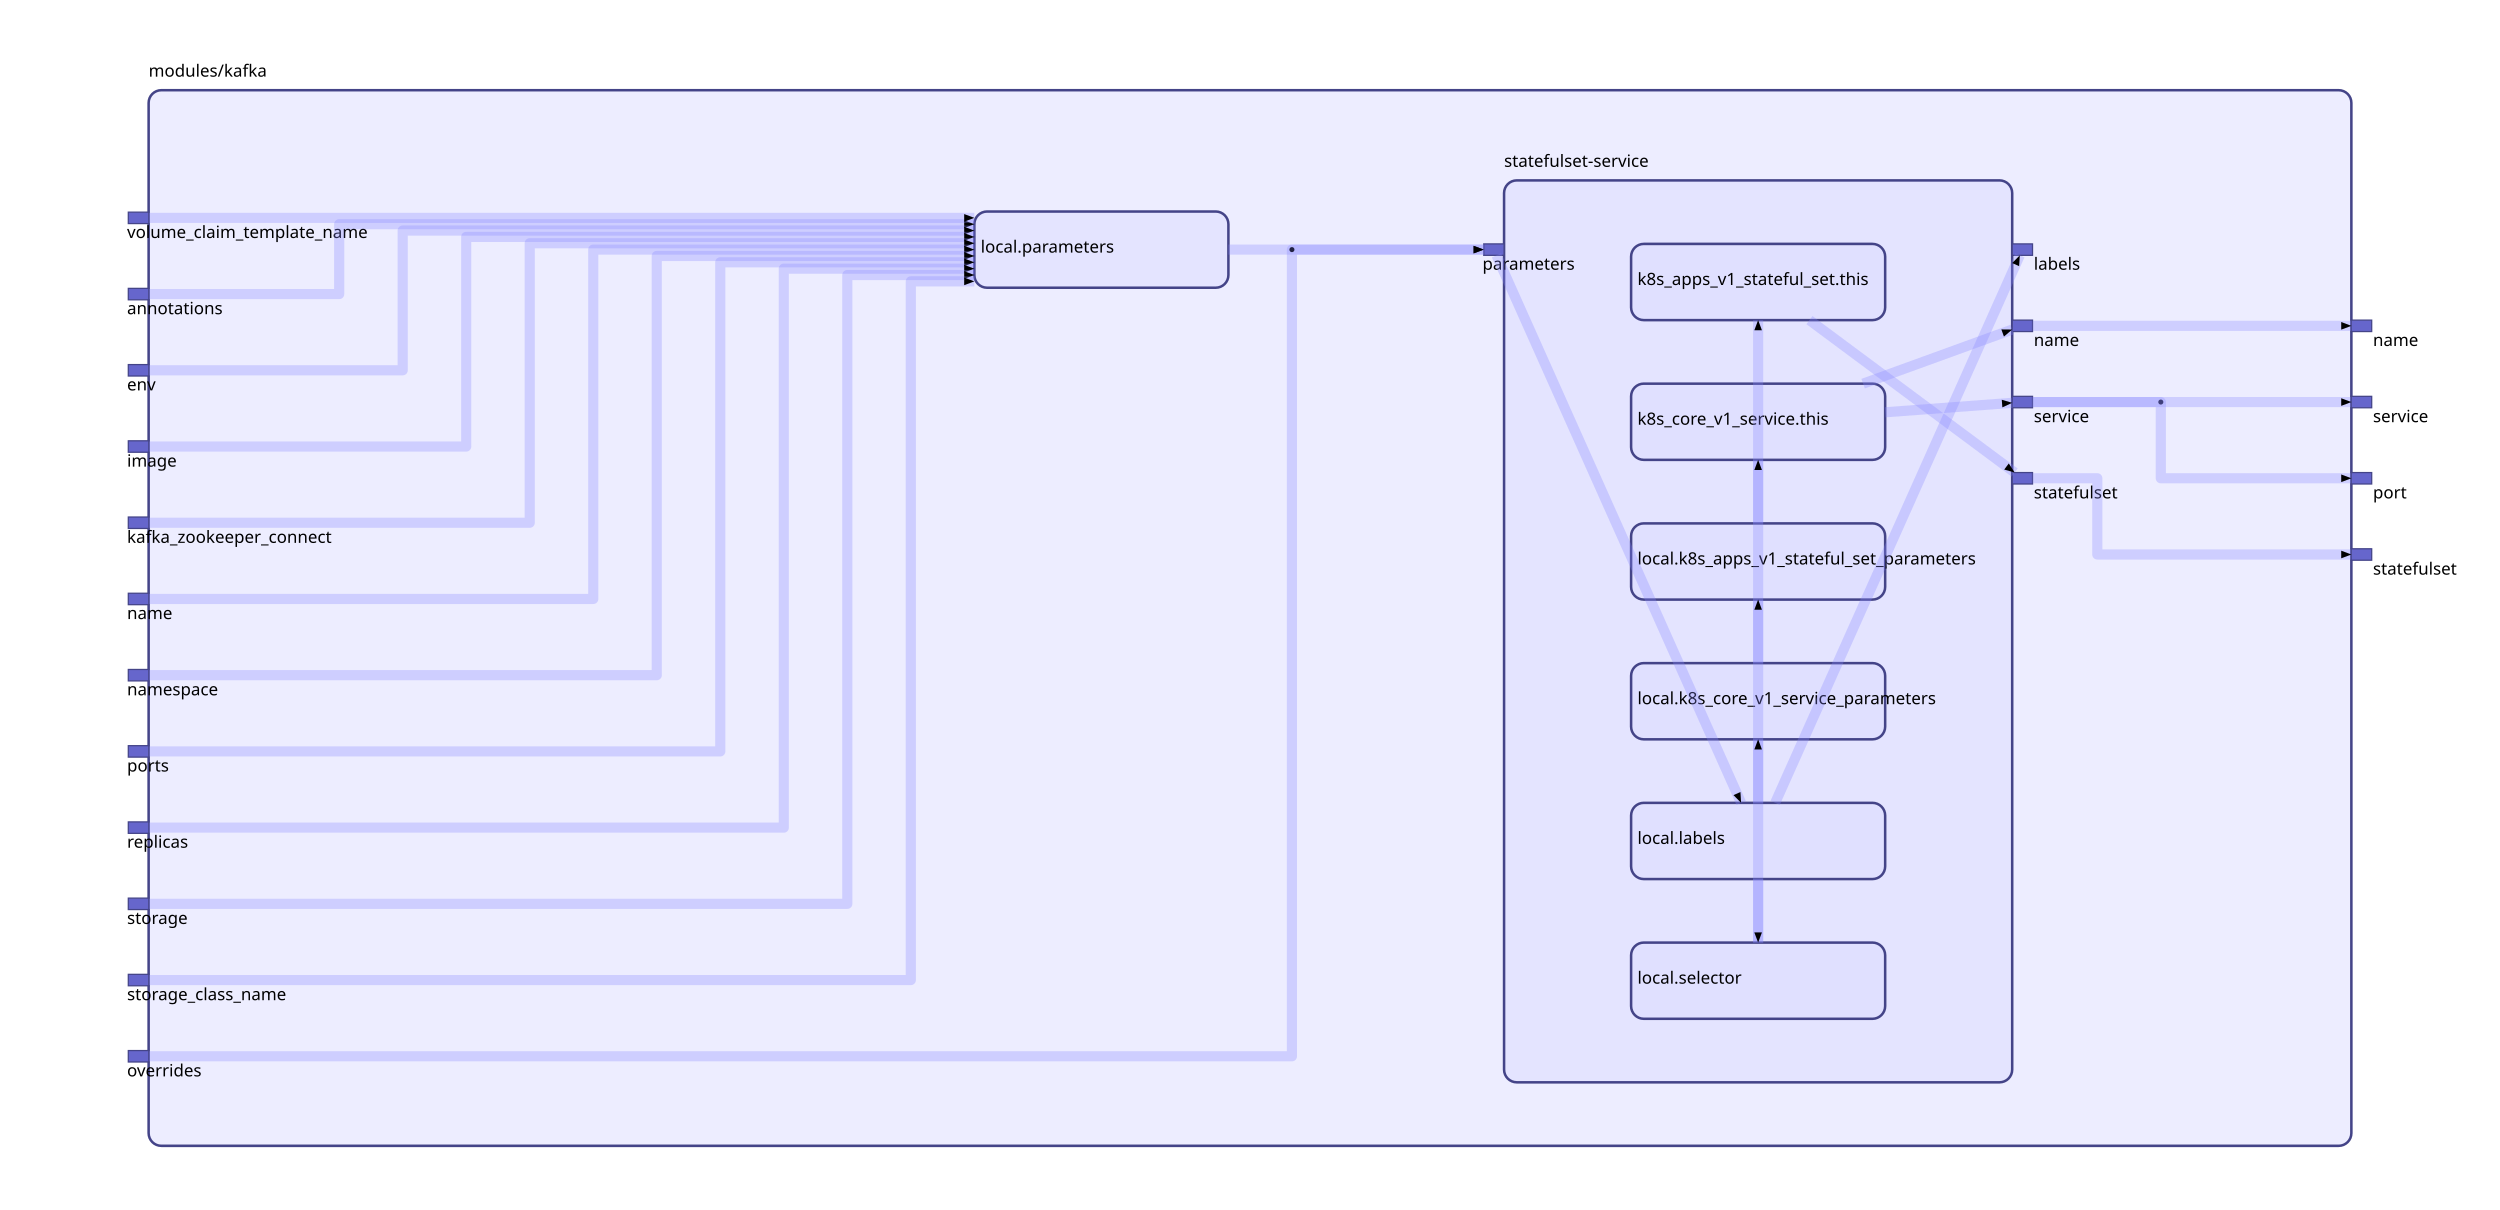
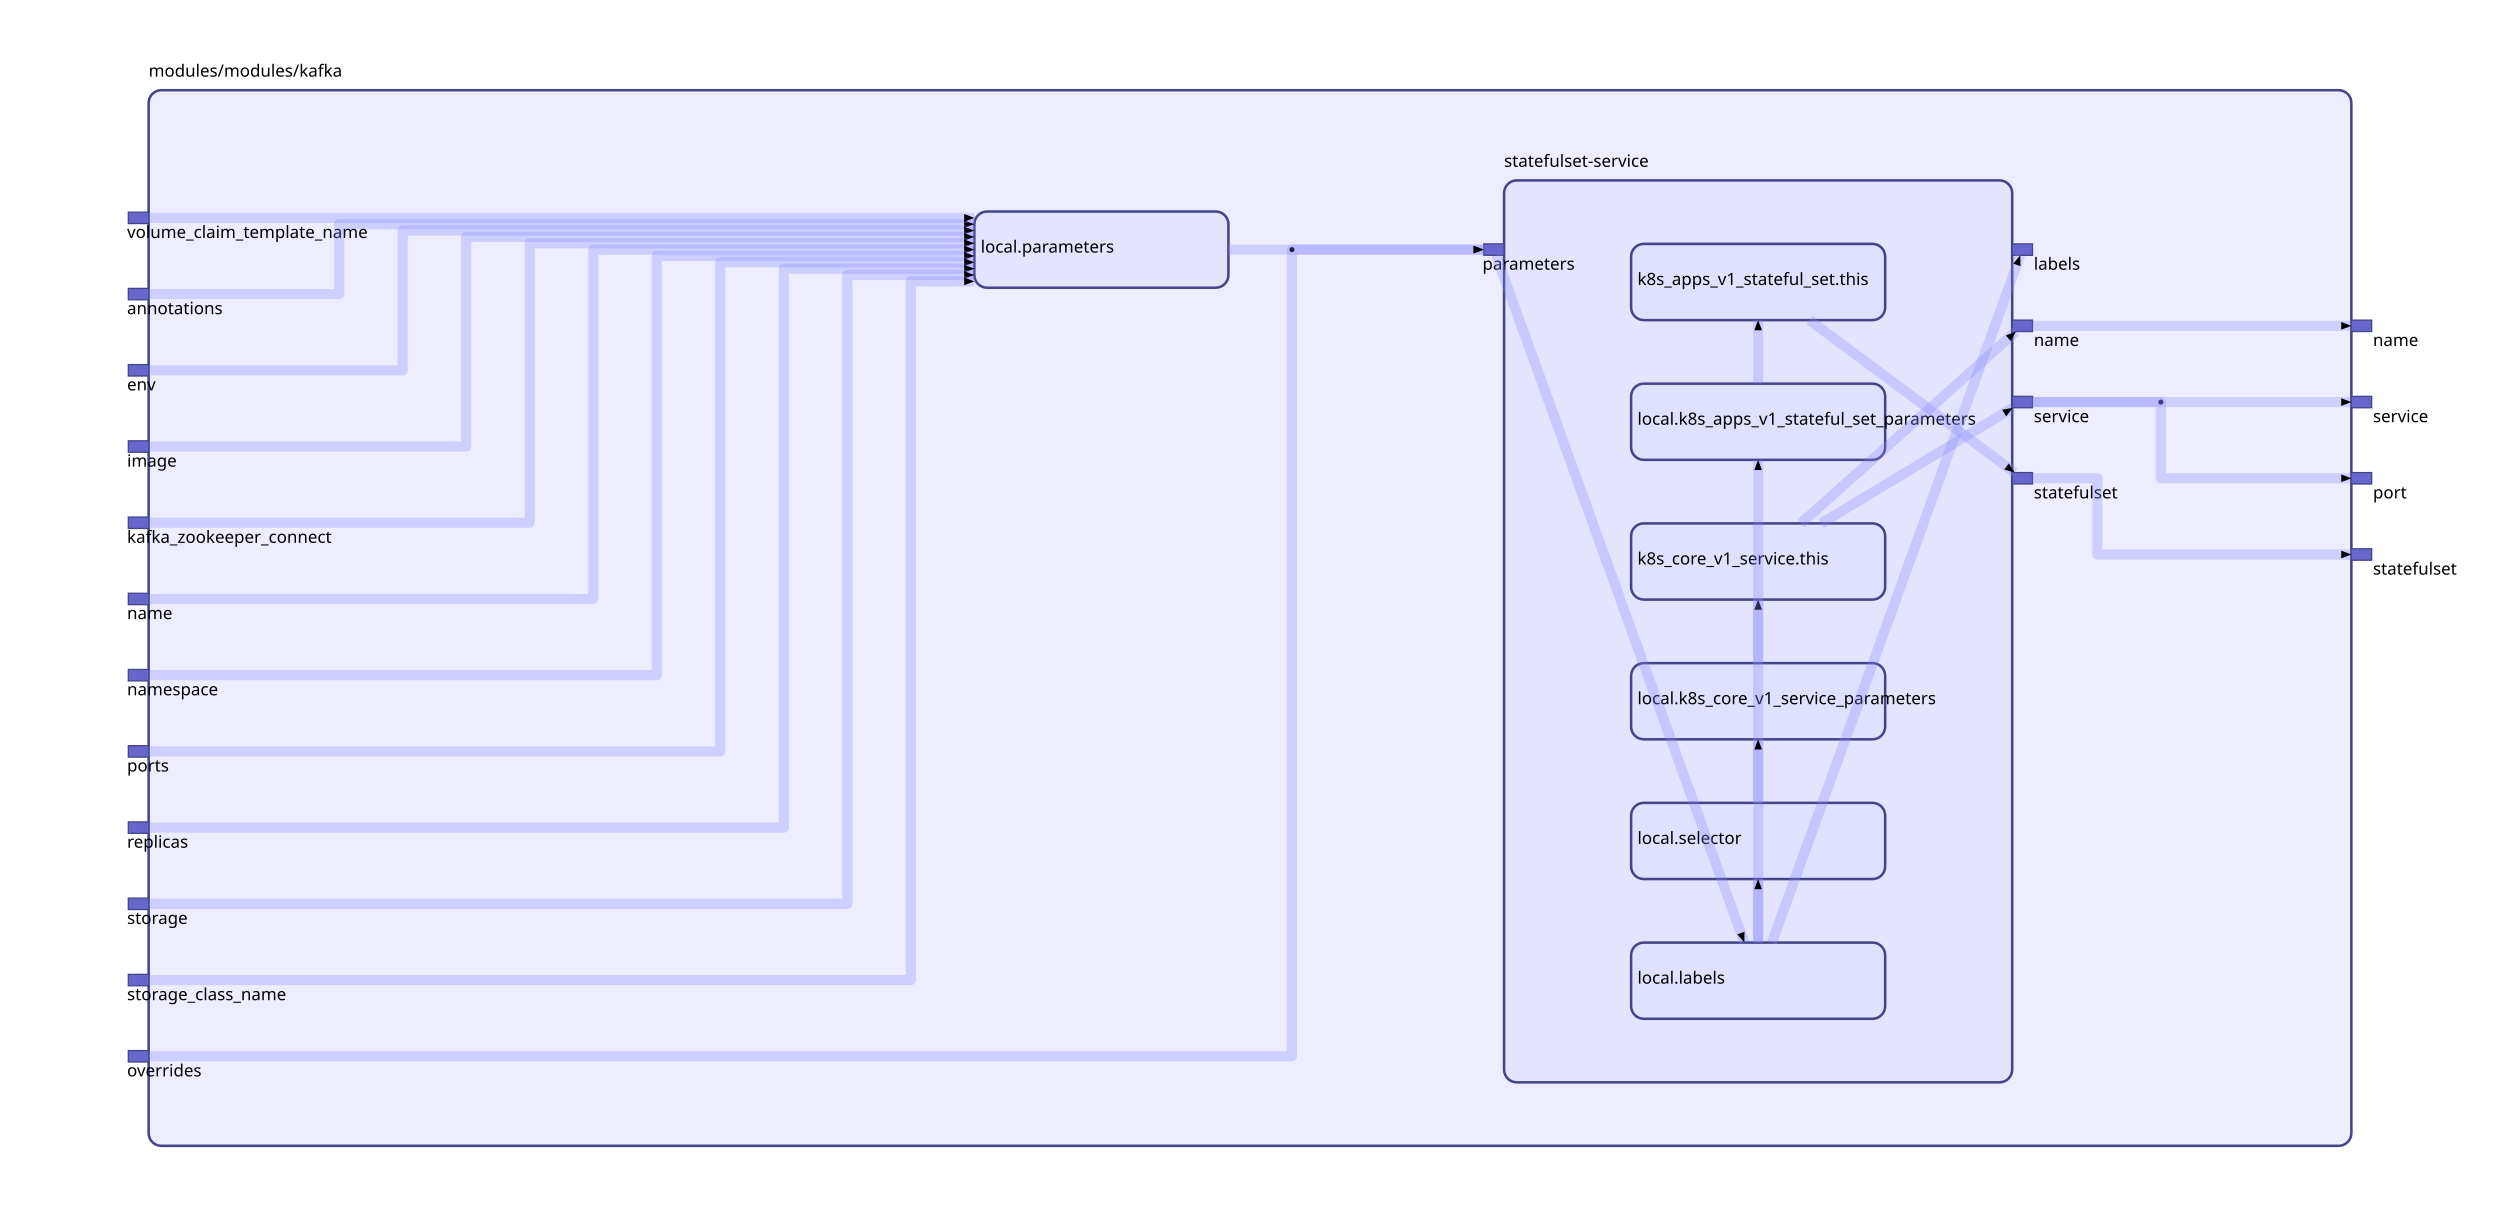
<svg xmlns="http://www.w3.org/2000/svg" id="sprotty_1" class="sprotty-graph sprotty" tabindex="1002" viewBox="0 0 1968 952">
  <style>
.elknode {
    stroke: #448;
    stroke-width: 2;
    fill: #ddf;
    fill-opacity: 0.5;
}

.elkport {
    stroke: #448;
    stroke-width: 1;
    fill: #66c;
}

.elkedge {
    fill: none;
    stroke: #88f;
    stroke-width: 8;
    stroke-opacity: 0.3;
    pointer-events: stroke;
    stroke-linejoin: round;
}

.elkedge:hover {
    stroke: #448;
    stroke-width: 8;
    stroke-opacity: 1;
    stroke-dasharray: 16px;
    stroke-dashoffset: 32px;
    animation: stroke 0.5s linear infinite;
}

@keyframes stroke {
    to {
        stroke-dashoffset: 0;
    }
}

.elkedge.arrow {
    fill: #336;
}

.elklabel {
    stroke-width: 0;
    stroke: #000;
    fill: #000;
    font-family: sans-serif;
    font-size: 10pt;
    dominant-baseline: hanging;
}

.elklabel:hover {
    font-size: 24pt;
}

.elkjunction {
    stroke: none;
    fill: #224;
}

.selected &gt; rect {
    stroke-width: 3;
}

.mouseover {
    stroke: #88f;
}
/*
 * Copyright (C) 2017 TypeFox and others.
 *
 * Licensed under the Apache License, Version 2.0 (the "License"); you may not use this file except in compliance with the License.
 * You may obtain a copy of the License at http://www.apache.org/licenses/LICENSE-2.0
 */

.sprotty {
    padding: 0px;
    font-family: "Helvetica Neue", Helvetica, Arial, sans-serif;
}

.sprotty-hidden {
    display: block;
    position: absolute;
    width: 0px;
    height: 0px;
}

.sprotty-popup {
    font-family: "Helvetica Neue", Helvetica, Arial, sans-serif;
    position: absolute;
    background: white;
    border-radius: 5px;
    border: 1px solid;
    max-width: 400px;
    min-width: 100px;
}

.sprotty-popup &gt; div {
    margin: 10px;
}

.sprotty-popup-closed {
    display: none;
}
</style>
  <g transform="scale(1) translate(0,0)">
    <g id="sprotty_3" transform="translate(117, 71)" opacity="1">
      <rect class="elknode" x="0" y="0" rx="10" width="1734" height="831" />
      <g id="sprotty_5" transform="translate(650, 95.5)" opacity="1">
        <rect class="elknode" x="0" y="0" rx="10" width="200" height="60" />
        <text id="sprotty_6" class="elklabel" transform="translate(5, 22) translate(0, 0)" opacity="1">local.parameters</text>
      </g>
-       <g id="sprotty_7" transform="translate(1067, 71)" opacity="1">
+       <g id="sprotty_40" transform="translate(1067, 71)" opacity="1">
        <rect class="elknode" x="0" y="0" rx="10" width="400" height="710" />
-         <g id="sprotty_9" transform="translate(100, 50)" opacity="1">
-           <rect class="elknode" x="0" y="0" rx="10" width="200" height="60" />
-           <text id="sprotty_10" class="elklabel" transform="translate(5, 22) translate(0, 0)" opacity="1">k8s_apps_v1_stateful_set.this</text>
-         </g>
-         <g id="sprotty_11" transform="translate(100, 160)" opacity="1">
-           <rect class="elknode" x="0" y="0" rx="10" width="200" height="60" />
-           <text id="sprotty_12" class="elklabel" transform="translate(5, 22) translate(0, 0)" opacity="1">k8s_core_v1_service.this</text>
-         </g>
-         <g id="sprotty_13" transform="translate(100, 270)" opacity="1">
-           <rect class="elknode" x="0" y="0" rx="10" width="200" height="60" />
-           <text id="sprotty_14" class="elklabel" transform="translate(5, 22) translate(0, 0)" opacity="1">local.k8s_apps_v1_stateful_set_parameters</text>
-         </g>
-         <g id="sprotty_15" transform="translate(100, 380)" opacity="1">
-           <rect class="elknode" x="0" y="0" rx="10" width="200" height="60" />
-           <text id="sprotty_16" class="elklabel" transform="translate(5, 22) translate(0, 0)" opacity="1">local.k8s_core_v1_service_parameters</text>
-         </g>
-         <g id="sprotty_17" transform="translate(100, 490)" opacity="1">
-           <rect class="elknode" x="0" y="0" rx="10" width="200" height="60" />
-           <text id="sprotty_18" class="elklabel" transform="translate(5, 22) translate(0, 0)" opacity="1">local.labels</text>
-         </g>
-         <g id="sprotty_19" transform="translate(100, 600)" opacity="1">
-           <rect class="elknode" x="0" y="0" rx="10" width="200" height="60" />
-           <text id="sprotty_20" class="elklabel" transform="translate(5, 22) translate(0, 0)" opacity="1">local.selector</text>
+         <g id="sprotty_42" transform="translate(100, 50)" opacity="1">
+           <rect class="elknode" x="0" y="0" rx="10" width="200" height="60" />
+           <text id="sprotty_43" class="elklabel" transform="translate(5, 22) translate(0, 0)" opacity="1">k8s_apps_v1_stateful_set.this</text>
+         </g>
+         <g id="sprotty_44" transform="translate(100, 160)" opacity="1">
+           <rect class="elknode" x="0" y="0" rx="10" width="200" height="60" />
+           <text id="sprotty_45" class="elklabel" transform="translate(5, 22) translate(0, 0)" opacity="1">local.k8s_apps_v1_stateful_set_parameters</text>
+         </g>
+         <g id="sprotty_47" transform="translate(100, 270)" opacity="1">
+           <rect class="elknode" x="0" y="0" rx="10" width="200" height="60" />
+           <text id="sprotty_48" class="elklabel" transform="translate(5, 22) translate(0, 0)" opacity="1">k8s_core_v1_service.this</text>
+         </g>
+         <g id="sprotty_49" transform="translate(100, 380)" opacity="1">
+           <rect class="elknode" x="0" y="0" rx="10" width="200" height="60" />
+           <text id="sprotty_50" class="elklabel" transform="translate(5, 22) translate(0, 0)" opacity="1">local.k8s_core_v1_service_parameters</text>
+         </g>
+         <g id="sprotty_52" transform="translate(100, 490)" opacity="1">
+           <rect class="elknode" x="0" y="0" rx="10" width="200" height="60" />
+           <text id="sprotty_53" class="elklabel" transform="translate(5, 22) translate(0, 0)" opacity="1">local.selector</text>
+         </g>
+         <g id="sprotty_55" transform="translate(100, 600)" opacity="1">
+           <rect class="elknode" x="0" y="0" rx="10" width="200" height="60" />
+           <text id="sprotty_56" class="elklabel" transform="translate(5, 22) translate(0, 0)" opacity="1">local.labels</text>
        </g>
        <g id="sprotty_58" transform="translate(-16, 50)" opacity="1">
          <rect class="elkport" x="0" y="0" width="16" height="9" />
          <text id="sprotty_59" class="elklabel" transform="translate(-1, 10) translate(0, 0)" opacity="1">parameters</text>
        </g>
        <g id="sprotty_62" transform="translate(400, 50)" opacity="1">
          <rect class="elkport" x="0" y="0" width="16" height="9" />
          <text id="sprotty_63" class="elklabel" transform="translate(17, 10) translate(0, 0)" opacity="1">labels</text>
        </g>
        <g id="sprotty_65" transform="translate(400, 110)" opacity="1">
          <rect class="elkport" x="0" y="0" width="16" height="9" />
          <text id="sprotty_66" class="elklabel" transform="translate(17, 10) translate(0, 0)" opacity="1">name</text>
        </g>
        <g id="sprotty_68" transform="translate(400, 170)" opacity="1">
          <rect class="elkport" x="0" y="0" width="16" height="9" />
          <text id="sprotty_69" class="elklabel" transform="translate(17, 10) translate(0, 0)" opacity="1">service</text>
        </g>
        <g id="sprotty_71" transform="translate(400, 230)" opacity="1">
          <rect class="elkport" x="0" y="0" width="16" height="9" />
          <text id="sprotty_72" class="elklabel" transform="translate(17, 10) translate(0, 0)" opacity="1">statefulset</text>
        </g>
-         <text id="sprotty_8" class="elklabel" transform="translate(0, -21) translate(0, 0)" opacity="1">statefulset-service</text>
-       </g>
-       <g id="sprotty_21" transform="translate(-16, 156)" opacity="1">
-         <rect class="elkport" x="0" y="0" width="16" height="9" />
-         <text id="sprotty_22" class="elklabel" transform="translate(-1, 10) translate(0, 0)" opacity="1">annotations</text>
-       </g>
-       <g id="sprotty_24" transform="translate(-16, 216)" opacity="1">
-         <rect class="elkport" x="0" y="0" width="16" height="9" />
-         <text id="sprotty_25" class="elklabel" transform="translate(-1, 10) translate(0, 0)" opacity="1">env</text>
-       </g>
-       <g id="sprotty_27" transform="translate(-16, 276)" opacity="1">
-         <rect class="elkport" x="0" y="0" width="16" height="9" />
-         <text id="sprotty_28" class="elklabel" transform="translate(-1, 10) translate(0, 0)" opacity="1">image</text>
-       </g>
-       <g id="sprotty_30" transform="translate(-16, 336)" opacity="1">
-         <rect class="elkport" x="0" y="0" width="16" height="9" />
-         <text id="sprotty_31" class="elklabel" transform="translate(-1, 10) translate(0, 0)" opacity="1">kafka_zookeeper_connect</text>
-       </g>
-       <g id="sprotty_33" transform="translate(-16, 396)" opacity="1">
-         <rect class="elkport" x="0" y="0" width="16" height="9" />
-         <text id="sprotty_34" class="elklabel" transform="translate(-1, 10) translate(0, 0)" opacity="1">name</text>
-       </g>
-       <g id="sprotty_36" transform="translate(-16, 456)" opacity="1">
-         <rect class="elkport" x="0" y="0" width="16" height="9" />
-         <text id="sprotty_37" class="elklabel" transform="translate(-1, 10) translate(0, 0)" opacity="1">namespace</text>
-       </g>
-       <g id="sprotty_39" transform="translate(-16, 516)" opacity="1">
-         <rect class="elkport" x="0" y="0" width="16" height="9" />
-         <text id="sprotty_40" class="elklabel" transform="translate(-1, 10) translate(0, 0)" opacity="1">ports</text>
-       </g>
-       <g id="sprotty_42" transform="translate(-16, 576)" opacity="1">
-         <rect class="elkport" x="0" y="0" width="16" height="9" />
-         <text id="sprotty_43" class="elklabel" transform="translate(-1, 10) translate(0, 0)" opacity="1">replicas</text>
-       </g>
-       <g id="sprotty_45" transform="translate(-16, 636)" opacity="1">
-         <rect class="elkport" x="0" y="0" width="16" height="9" />
-         <text id="sprotty_46" class="elklabel" transform="translate(-1, 10) translate(0, 0)" opacity="1">storage</text>
-       </g>
-       <g id="sprotty_48" transform="translate(-16, 696)" opacity="1">
-         <rect class="elkport" x="0" y="0" width="16" height="9" />
-         <text id="sprotty_49" class="elklabel" transform="translate(-1, 10) translate(0, 0)" opacity="1">storage_class_name</text>
-       </g>
-       <g id="sprotty_51" transform="translate(-16, 96)" opacity="1">
-         <rect class="elkport" x="0" y="0" width="16" height="9" />
-         <text id="sprotty_52" class="elklabel" transform="translate(-1, 10) translate(0, 0)" opacity="1">volume_claim_template_name</text>
+         <text id="sprotty_41" class="elklabel" transform="translate(0, -21) translate(0, 0)" opacity="1">statefulset-service</text>
+       </g>
+       <g id="sprotty_7" transform="translate(-16, 156)" opacity="1">
+         <rect class="elkport" x="0" y="0" width="16" height="9" />
+         <text id="sprotty_8" class="elklabel" transform="translate(-1, 10) translate(0, 0)" opacity="1">annotations</text>
+       </g>
+       <g id="sprotty_10" transform="translate(-16, 216)" opacity="1">
+         <rect class="elkport" x="0" y="0" width="16" height="9" />
+         <text id="sprotty_11" class="elklabel" transform="translate(-1, 10) translate(0, 0)" opacity="1">env</text>
+       </g>
+       <g id="sprotty_13" transform="translate(-16, 276)" opacity="1">
+         <rect class="elkport" x="0" y="0" width="16" height="9" />
+         <text id="sprotty_14" class="elklabel" transform="translate(-1, 10) translate(0, 0)" opacity="1">image</text>
+       </g>
+       <g id="sprotty_16" transform="translate(-16, 336)" opacity="1">
+         <rect class="elkport" x="0" y="0" width="16" height="9" />
+         <text id="sprotty_17" class="elklabel" transform="translate(-1, 10) translate(0, 0)" opacity="1">kafka_zookeeper_connect</text>
+       </g>
+       <g id="sprotty_19" transform="translate(-16, 396)" opacity="1">
+         <rect class="elkport" x="0" y="0" width="16" height="9" />
+         <text id="sprotty_20" class="elklabel" transform="translate(-1, 10) translate(0, 0)" opacity="1">name</text>
+       </g>
+       <g id="sprotty_22" transform="translate(-16, 456)" opacity="1">
+         <rect class="elkport" x="0" y="0" width="16" height="9" />
+         <text id="sprotty_23" class="elklabel" transform="translate(-1, 10) translate(0, 0)" opacity="1">namespace</text>
+       </g>
+       <g id="sprotty_25" transform="translate(-16, 516)" opacity="1">
+         <rect class="elkport" x="0" y="0" width="16" height="9" />
+         <text id="sprotty_26" class="elklabel" transform="translate(-1, 10) translate(0, 0)" opacity="1">ports</text>
+       </g>
+       <g id="sprotty_28" transform="translate(-16, 576)" opacity="1">
+         <rect class="elkport" x="0" y="0" width="16" height="9" />
+         <text id="sprotty_29" class="elklabel" transform="translate(-1, 10) translate(0, 0)" opacity="1">replicas</text>
+       </g>
+       <g id="sprotty_31" transform="translate(-16, 636)" opacity="1">
+         <rect class="elkport" x="0" y="0" width="16" height="9" />
+         <text id="sprotty_32" class="elklabel" transform="translate(-1, 10) translate(0, 0)" opacity="1">storage</text>
+       </g>
+       <g id="sprotty_34" transform="translate(-16, 696)" opacity="1">
+         <rect class="elkport" x="0" y="0" width="16" height="9" />
+         <text id="sprotty_35" class="elklabel" transform="translate(-1, 10) translate(0, 0)" opacity="1">storage_class_name</text>
+       </g>
+       <g id="sprotty_37" transform="translate(-16, 96)" opacity="1">
+         <rect class="elkport" x="0" y="0" width="16" height="9" />
+         <text id="sprotty_38" class="elklabel" transform="translate(-1, 10) translate(0, 0)" opacity="1">volume_claim_template_name</text>
      </g>
      <g id="sprotty_75" transform="translate(-16, 756)" opacity="1">
        <rect class="elkport" x="0" y="0" width="16" height="9" />
        <text id="sprotty_76" class="elklabel" transform="translate(-1, 10) translate(0, 0)" opacity="1">overrides</text>
      </g>
      <g id="sprotty_78" transform="translate(1734, 181)" opacity="1">
        <rect class="elkport" x="0" y="0" width="16" height="9" />
        <text id="sprotty_79" class="elklabel" transform="translate(17, 10) translate(0, 0)" opacity="1">name</text>
      </g>
      <g id="sprotty_81" transform="translate(1734, 301)" opacity="1">
        <rect class="elkport" x="0" y="0" width="16" height="9" />
        <text id="sprotty_82" class="elklabel" transform="translate(17, 10) translate(0, 0)" opacity="1">port</text>
      </g>
      <g id="sprotty_84" transform="translate(1734, 241)" opacity="1">
        <rect class="elkport" x="0" y="0" width="16" height="9" />
        <text id="sprotty_85" class="elklabel" transform="translate(17, 10) translate(0, 0)" opacity="1">service</text>
      </g>
      <g id="sprotty_87" transform="translate(1734, 361)" opacity="1">
        <rect class="elkport" x="0" y="0" width="16" height="9" />
        <text id="sprotty_88" class="elklabel" transform="translate(17, 10) translate(0, 0)" opacity="1">statefulset</text>
      </g>
-       <text id="sprotty_4" class="elklabel" transform="translate(0, -21) translate(0, 0)" opacity="1">modules/kafka</text>
-       <g id="sprotty_23" class="sprotty-edge" opacity="1">
+       <text id="sprotty_4" class="elklabel" transform="translate(0, -21) translate(0, 0)" opacity="1">modules/modules/kafka</text>
+       <g id="sprotty_9" class="sprotty-edge" opacity="1">
        <path class="elkedge" d="M 0,160.5 L 150,160.5 L 150,105.5 L 650,105.5" />
        <path class="edge arrow" d="M 0,0 L 8,-3 L 8,3 Z" transform="rotate(180 650 105.5) translate(650 105.5)" />
      </g>
-       <g id="sprotty_26" class="sprotty-edge" opacity="1">
+       <g id="sprotty_12" class="sprotty-edge" opacity="1">
        <path class="elkedge" d="M 0,220.5 L 200,220.5 L 200,110.5 L 650,110.5" />
        <path class="edge arrow" d="M 0,0 L 8,-3 L 8,3 Z" transform="rotate(180 650 110.5) translate(650 110.5)" />
      </g>
-       <g id="sprotty_29" class="sprotty-edge" opacity="1">
+       <g id="sprotty_15" class="sprotty-edge" opacity="1">
        <path class="elkedge" d="M 0,280.5 L 250,280.5 L 250,115.5 L 650,115.5" />
        <path class="edge arrow" d="M 0,0 L 8,-3 L 8,3 Z" transform="rotate(180 650 115.5) translate(650 115.5)" />
      </g>
-       <g id="sprotty_32" class="sprotty-edge" opacity="1">
+       <g id="sprotty_18" class="sprotty-edge" opacity="1">
        <path class="elkedge" d="M 0,340.5 L 300,340.5 L 300,120.5 L 650,120.5" />
        <path class="edge arrow" d="M 0,0 L 8,-3 L 8,3 Z" transform="rotate(180 650 120.5) translate(650 120.5)" />
      </g>
-       <g id="sprotty_35" class="sprotty-edge" opacity="1">
+       <g id="sprotty_21" class="sprotty-edge" opacity="1">
        <path class="elkedge" d="M 0,400.5 L 350,400.5 L 350,125.5 L 650,125.5" />
        <path class="edge arrow" d="M 0,0 L 8,-3 L 8,3 Z" transform="rotate(180 650 125.5) translate(650 125.5)" />
      </g>
-       <g id="sprotty_38" class="sprotty-edge" opacity="1">
+       <g id="sprotty_24" class="sprotty-edge" opacity="1">
        <path class="elkedge" d="M 0,460.5 L 400,460.5 L 400,130.5 L 650,130.5" />
        <path class="edge arrow" d="M 0,0 L 8,-3 L 8,3 Z" transform="rotate(180 650 130.5) translate(650 130.5)" />
      </g>
-       <g id="sprotty_41" class="sprotty-edge" opacity="1">
+       <g id="sprotty_27" class="sprotty-edge" opacity="1">
        <path class="elkedge" d="M 0,520.5 L 450,520.5 L 450,135.5 L 650,135.5" />
        <path class="edge arrow" d="M 0,0 L 8,-3 L 8,3 Z" transform="rotate(180 650 135.5) translate(650 135.5)" />
      </g>
-       <g id="sprotty_44" class="sprotty-edge" opacity="1">
+       <g id="sprotty_30" class="sprotty-edge" opacity="1">
        <path class="elkedge" d="M 0,580.5 L 500,580.5 L 500,140.5 L 650,140.5" />
        <path class="edge arrow" d="M 0,0 L 8,-3 L 8,3 Z" transform="rotate(180 650 140.5) translate(650 140.5)" />
      </g>
-       <g id="sprotty_47" class="sprotty-edge" opacity="1">
+       <g id="sprotty_33" class="sprotty-edge" opacity="1">
        <path class="elkedge" d="M 0,640.5 L 550,640.5 L 550,145.5 L 650,145.5" />
        <path class="edge arrow" d="M 0,0 L 8,-3 L 8,3 Z" transform="rotate(180 650 145.5) translate(650 145.5)" />
      </g>
-       <g id="sprotty_50" class="sprotty-edge" opacity="1">
+       <g id="sprotty_36" class="sprotty-edge" opacity="1">
        <path class="elkedge" d="M 0,700.5 L 600,700.5 L 600,150.5 L 650,150.5" />
        <path class="edge arrow" d="M 0,0 L 8,-3 L 8,3 Z" transform="rotate(180 650 150.5) translate(650 150.5)" />
      </g>
-       <g id="sprotty_53" class="sprotty-edge" opacity="1">
+       <g id="sprotty_39" class="sprotty-edge" opacity="1">
        <path class="elkedge" d="M 0,100.5 L 650,100.5" />
        <path class="edge arrow" d="M 0,0 L 8,-3 L 8,3 Z" transform="rotate(180 650 100.5) translate(650 100.5)" />
      </g>
+       <g id="sprotty_46" class="sprotty-edge" opacity="1">
+         <path class="elkedge" d="M 1267,231 L 1267,181" />
+         <path class="edge arrow" d="M 0,0 L 8,-3 L 8,3 Z" transform="rotate(90 1267 181) translate(1267 181)" />
+       </g>
+       <g id="sprotty_51" class="sprotty-edge" opacity="1">
+         <path class="elkedge" d="M 1267,451 L 1267,401" />
+         <path class="edge arrow" d="M 0,0 L 8,-3 L 8,3 Z" transform="rotate(90 1267 401) translate(1267 401)" />
+       </g>
      <g id="sprotty_54" class="sprotty-edge" opacity="1">
-         <path class="elkedge" d="M 1267,341 L 1267,181" />
-         <path class="edge arrow" d="M 0,0 L 8,-3 L 8,3 Z" transform="rotate(90 1267 181) translate(1267 181)" />
-       </g>
-       <g id="sprotty_55" class="sprotty-edge" opacity="1">
-         <path class="elkedge" d="M 1267,451 L 1267,291" />
+         <path class="elkedge" d="M 1267,561 L 1267,291" />
        <path class="edge arrow" d="M 0,0 L 8,-3 L 8,3 Z" transform="rotate(90 1267 291) translate(1267 291)" />
      </g>
-       <g id="sprotty_56" class="sprotty-edge" opacity="1">
-         <path class="elkedge" d="M 1267,671 L 1267,401" />
-         <path class="edge arrow" d="M 0,0 L 8,-3 L 8,3 Z" transform="rotate(90 1267 401) translate(1267 401)" />
-       </g>
      <g id="sprotty_57" class="sprotty-edge" opacity="1">
-         <path class="elkedge" d="M 1267,561 L 1267,511" />
+         <path class="elkedge" d="M 1267,671 L 1267,511" />
        <path class="edge arrow" d="M 0,0 L 8,-3 L 8,3 Z" transform="rotate(90 1267 511) translate(1267 511)" />
      </g>
      <g id="sprotty_60" class="sprotty-edge" opacity="1">
-         <path class="elkedge" d="M 1061.011,130 L 1253.595,561" />
-         <path class="edge arrow" d="M 0,0 L 8,-3 L 8,3 Z" transform="rotate(-114.0766 1253.595 561) translate(1253.595 561)" />
+         <path class="elkedge" d="M 1060.626,130 L 1256.157,671" />
+         <path class="edge arrow" d="M 0,0 L 8,-3 L 8,3 Z" transform="rotate(-109.8711 1256.157 671) translate(1256.157 671)" />
      </g>
      <g id="sprotty_61" class="sprotty-edge" opacity="1">
-         <path class="elkedge" d="M 1267,621 L 1267,671" />
-         <path class="edge arrow" d="M 0,0 L 8,-3 L 8,3 Z" transform="rotate(-90 1267 671) translate(1267 671)" />
+         <path class="elkedge" d="M 1267,671 L 1267,621" />
+         <path class="edge arrow" d="M 0,0 L 8,-3 L 8,3 Z" transform="rotate(90 1267 621) translate(1267 621)" />
      </g>
      <g id="sprotty_64" class="sprotty-edge" opacity="1">
-         <path class="elkedge" d="M 1280.405,561 L 1472.989,130" />
-         <path class="edge arrow" d="M 0,0 L 8,-3 L 8,3 Z" transform="rotate(114.0766 1472.989 130) translate(1472.989 130)" />
+         <path class="elkedge" d="M 1277.843,671 L 1473.374,130" />
+         <path class="edge arrow" d="M 0,0 L 8,-3 L 8,3 Z" transform="rotate(109.8711 1473.374 130) translate(1473.374 130)" />
      </g>
      <g id="sprotty_67" class="sprotty-edge" opacity="1">
-         <path class="elkedge" d="M 1349.649,231 L 1467,188.404" />
-         <path class="edge arrow" d="M 0,0 L 8,-3 L 8,3 Z" transform="rotate(160.0501 1467 188.4038) translate(1467 188.4038)" />
+         <path class="elkedge" d="M 1300.639,341 L 1469.954,190" />
+         <path class="edge arrow" d="M 0,0 L 8,-3 L 8,3 Z" transform="rotate(138.2726 1469.954 190) translate(1469.954 190)" />
      </g>
      <g id="sprotty_70" class="sprotty-edge" opacity="1">
-         <path class="elkedge" d="M 1367,253.548 L 1467,246.096" />
-         <path class="edge arrow" d="M 0,0 L 8,-3 L 8,3 Z" transform="rotate(175.7382 1467 246.0962) translate(1467 246.0962)" />
+         <path class="elkedge" d="M 1316.721,341 L 1467.542,250" />
+         <path class="edge arrow" d="M 0,0 L 8,-3 L 8,3 Z" transform="rotate(148.8947 1467.542 250) translate(1467.542 250)" />
      </g>
      <g id="sprotty_73" class="sprotty-edge" opacity="1">
        <path class="elkedge" d="M 1307.388,181 L 1468.942,301" />
        <path class="edge arrow" d="M 0,0 L 8,-3 L 8,3 Z" transform="rotate(-143.3955 1468.942 301) translate(1468.942 301)" />
      </g>
      <g id="sprotty_74" class="sprotty-edge" opacity="1">
        <path class="elkedge" d="M 850,125.5 L 1051,125.5" />
        <path class="edge arrow" d="M 0,0 L 8,-3 L 8,3 Z" transform="rotate(180 1051 125.5) translate(1051 125.5)" />
      </g>
      <g id="sprotty_77" class="sprotty-edge" opacity="1">
        <path class="elkedge" d="M 0,760.5 L 900,760.5 L 900,125.5 L 1051,125.5" />
        <path class="edge arrow" d="M 0,0 L 8,-3 L 8,3 Z" transform="rotate(180 1051 125.5) translate(1051 125.5)" />
        <g id="sprotty_77_j0" transform="translate(900, 125.5)" opacity="1">
          <circle class="elkjunction" r="2" />
        </g>
      </g>
      <g id="sprotty_80" class="sprotty-edge" opacity="1">
        <path class="elkedge" d="M 1483,185.5 L 1734,185.5" />
        <path class="edge arrow" d="M 0,0 L 8,-3 L 8,3 Z" transform="rotate(180 1734 185.5) translate(1734 185.5)" />
      </g>
      <g id="sprotty_83" class="sprotty-edge" opacity="1">
        <path class="elkedge" d="M 1483,245.5 L 1584,245.5 L 1584,305.5 L 1734,305.5" />
        <path class="edge arrow" d="M 0,0 L 8,-3 L 8,3 Z" transform="rotate(180 1734 305.5) translate(1734 305.5)" />
        <g id="sprotty_83_j0" transform="translate(1584, 245.5)" opacity="1">
          <circle class="elkjunction" r="2" />
        </g>
      </g>
      <g id="sprotty_86" class="sprotty-edge" opacity="1">
        <path class="elkedge" d="M 1483,245.5 L 1734,245.5" />
        <path class="edge arrow" d="M 0,0 L 8,-3 L 8,3 Z" transform="rotate(180 1734 245.5) translate(1734 245.5)" />
      </g>
      <g id="sprotty_89" class="sprotty-edge" opacity="1">
        <path class="elkedge" d="M 1483,305.5 L 1534,305.5 L 1534,365.5 L 1734,365.5" />
        <path class="edge arrow" d="M 0,0 L 8,-3 L 8,3 Z" transform="rotate(180 1734 365.5) translate(1734 365.5)" />
      </g>
    </g>
  </g>
</svg>
